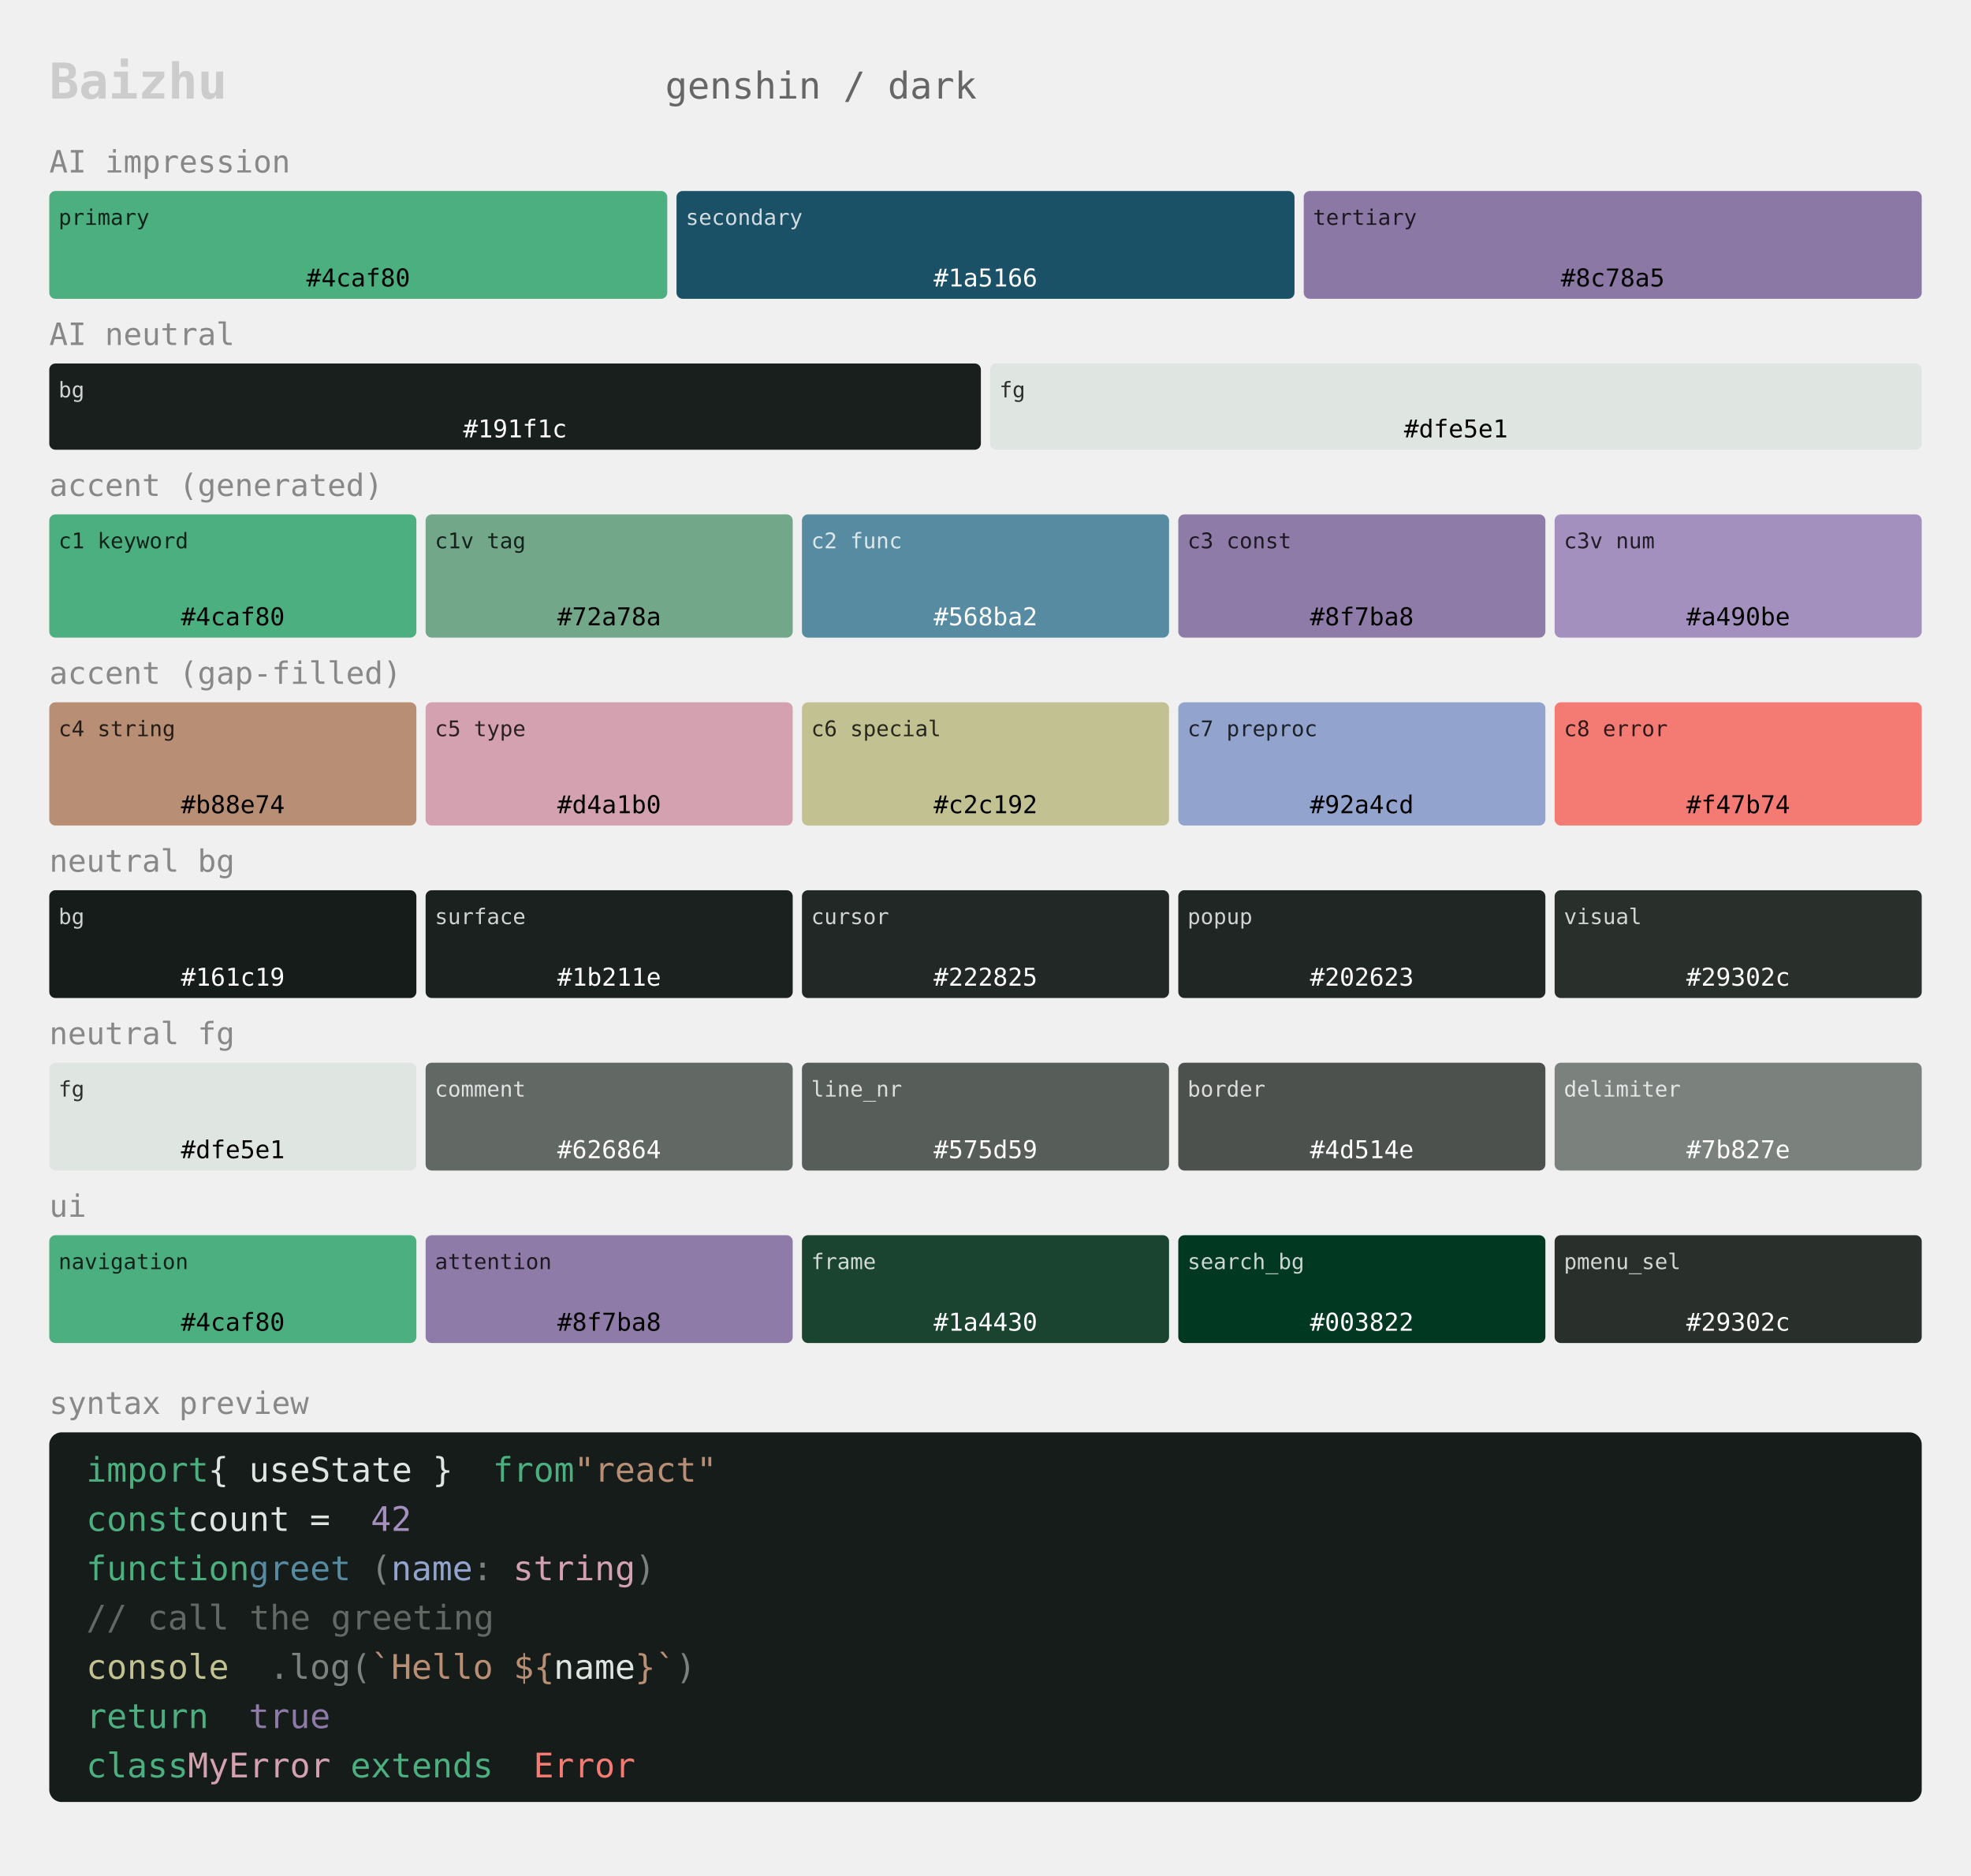
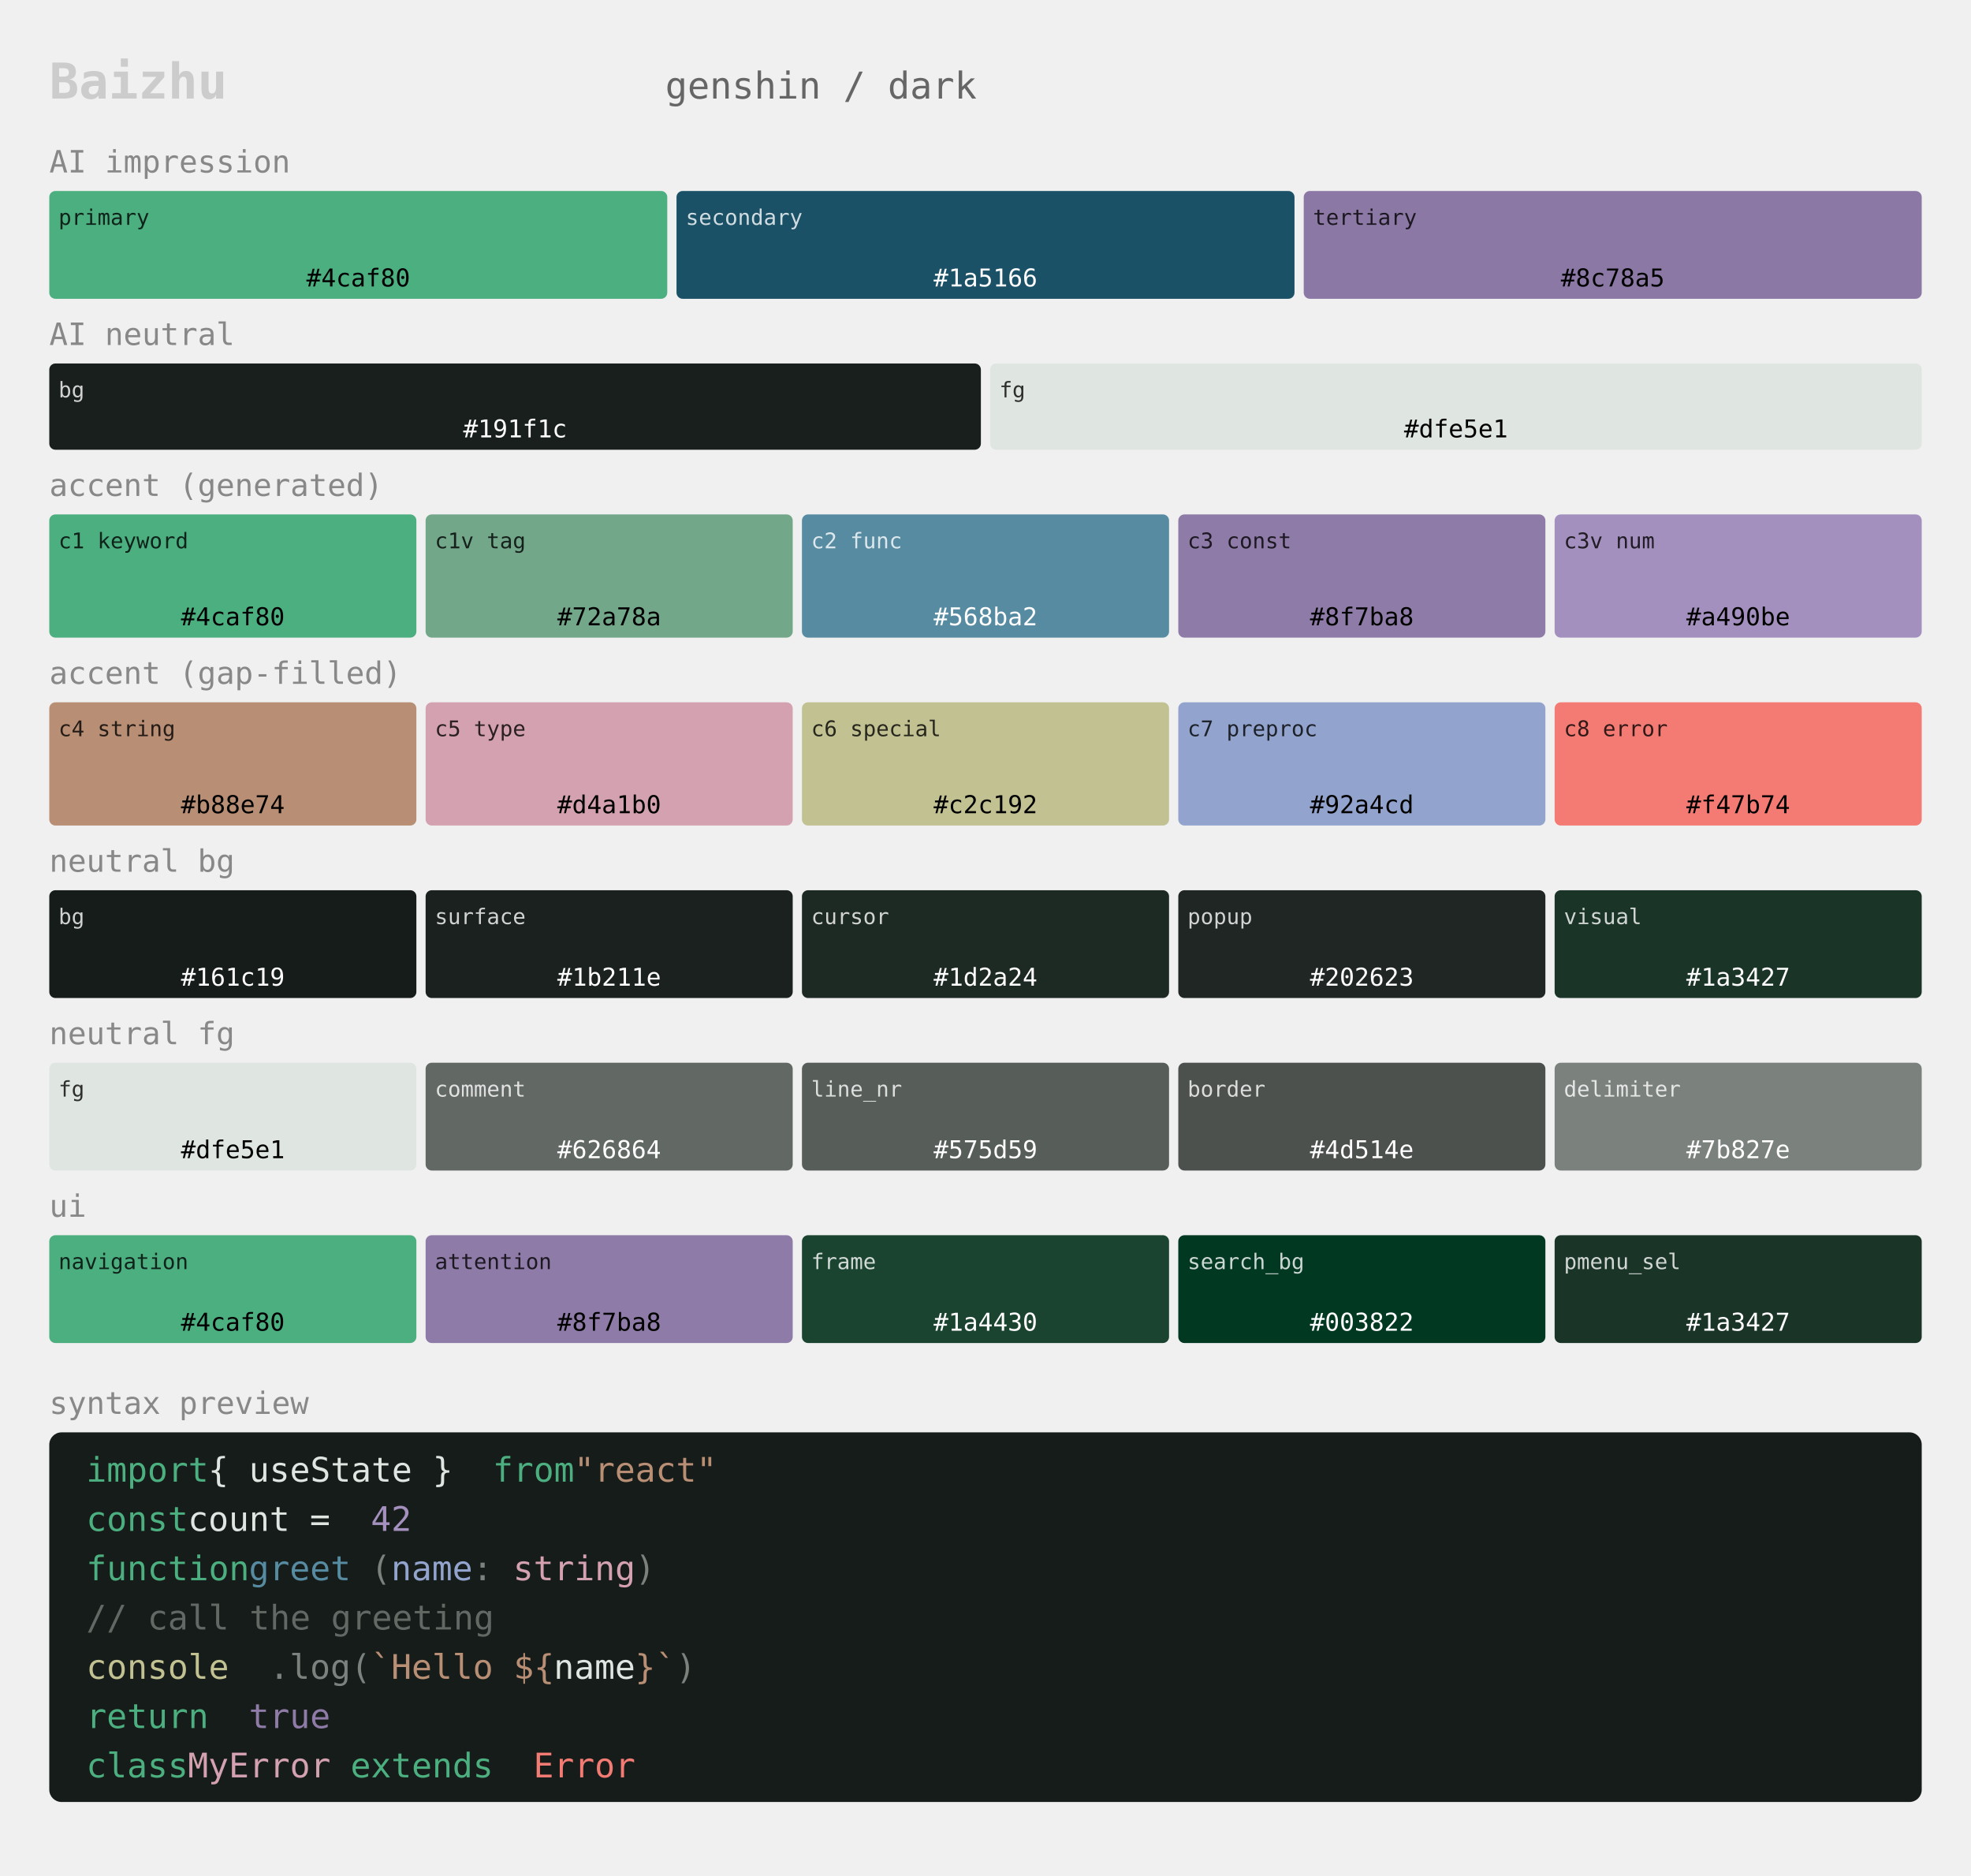
<svg xmlns="http://www.w3.org/2000/svg" width="640" height="609" style="background:#0a0a0a; font-family:ui-monospace,monospace;">
  <text x="16" y="32" fill="#ccc" font-size="16" font-weight="bold">Baizhu</text>
  <text x="216" y="32" fill="#666" font-size="12">genshin / dark</text>
  <text x="16" y="56" fill="#888" font-size="10">AI impression</text>
  <rect x="16" y="62" width="200.667" height="35" fill="#4caf80" rx="2" />
  <text x="19" y="73" fill="#000000" font-size="7" opacity="0.8">primary</text>
  <text x="116.333" y="93" fill="#000000" font-size="8" text-anchor="middle">#4caf80</text>
  <rect x="219.667" y="62" width="200.667" height="35" fill="#1a5166" rx="2" />
  <text x="222.667" y="73" fill="#ffffff" font-size="7" opacity="0.8">secondary</text>
  <text x="320" y="93" fill="#ffffff" font-size="8" text-anchor="middle">#1a5166</text>
  <rect x="423.333" y="62" width="200.667" height="35" fill="#8c78a5" rx="2" />
  <text x="426.333" y="73" fill="#000000" font-size="7" opacity="0.8">tertiary</text>
  <text x="523.667" y="93" fill="#000000" font-size="8" text-anchor="middle">#8c78a5</text>
  <text x="16" y="112" fill="#888" font-size="10">AI neutral</text>
  <rect x="16" y="118" width="302.5" height="28" fill="#191f1c" rx="2" />
  <text x="19" y="129" fill="#ffffff" font-size="7" opacity="0.8">bg</text>
  <text x="167.25" y="142" fill="#ffffff" font-size="8" text-anchor="middle">#191f1c</text>
  <rect x="321.5" y="118" width="302.5" height="28" fill="#dfe5e1" rx="2" />
  <text x="324.5" y="129" fill="#000000" font-size="7" opacity="0.8">fg</text>
  <text x="472.75" y="142" fill="#000000" font-size="8" text-anchor="middle">#dfe5e1</text>
  <text x="16" y="161" fill="#888" font-size="10">accent (generated)</text>
  <rect x="16" y="167" width="119.2" height="40" fill="#4caf80" rx="2" />
  <text x="19" y="178" fill="#000000" font-size="7" opacity="0.8">c1 keyword</text>
  <text x="75.6" y="203" fill="#000000" font-size="8" text-anchor="middle">#4caf80</text>
  <rect x="138.2" y="167" width="119.2" height="40" fill="#72a78a" rx="2" />
  <text x="141.2" y="178" fill="#000000" font-size="7" opacity="0.8">c1v tag</text>
  <text x="197.8" y="203" fill="#000000" font-size="8" text-anchor="middle">#72a78a</text>
  <rect x="260.4" y="167" width="119.2" height="40" fill="#568ba2" rx="2" />
  <text x="263.4" y="178" fill="#ffffff" font-size="7" opacity="0.8">c2 func</text>
  <text x="320" y="203" fill="#ffffff" font-size="8" text-anchor="middle">#568ba2</text>
  <rect x="382.6" y="167" width="119.2" height="40" fill="#8f7ba8" rx="2" />
  <text x="385.6" y="178" fill="#000000" font-size="7" opacity="0.8">c3 const</text>
  <text x="442.2" y="203" fill="#000000" font-size="8" text-anchor="middle">#8f7ba8</text>
  <rect x="504.8" y="167" width="119.2" height="40" fill="#a490be" rx="2" />
  <text x="507.8" y="178" fill="#000000" font-size="7" opacity="0.8">c3v num</text>
  <text x="564.4" y="203" fill="#000000" font-size="8" text-anchor="middle">#a490be</text>
  <text x="16" y="222" fill="#888" font-size="10">accent (gap-filled)</text>
  <rect x="16" y="228" width="119.2" height="40" fill="#b88e74" rx="2" />
  <text x="19" y="239" fill="#000000" font-size="7" opacity="0.8">c4 string</text>
  <text x="75.6" y="264" fill="#000000" font-size="8" text-anchor="middle">#b88e74</text>
  <rect x="138.2" y="228" width="119.2" height="40" fill="#d4a1b0" rx="2" />
  <text x="141.2" y="239" fill="#000000" font-size="7" opacity="0.8">c5 type</text>
  <text x="197.8" y="264" fill="#000000" font-size="8" text-anchor="middle">#d4a1b0</text>
  <rect x="260.4" y="228" width="119.2" height="40" fill="#c2c192" rx="2" />
  <text x="263.4" y="239" fill="#000000" font-size="7" opacity="0.8">c6 special</text>
  <text x="320" y="264" fill="#000000" font-size="8" text-anchor="middle">#c2c192</text>
  <rect x="382.6" y="228" width="119.2" height="40" fill="#92a4cd" rx="2" />
  <text x="385.6" y="239" fill="#000000" font-size="7" opacity="0.8">c7 preproc</text>
  <text x="442.2" y="264" fill="#000000" font-size="8" text-anchor="middle">#92a4cd</text>
  <rect x="504.8" y="228" width="119.2" height="40" fill="#f47b74" rx="2" />
  <text x="507.8" y="239" fill="#000000" font-size="7" opacity="0.8">c8 error</text>
  <text x="564.4" y="264" fill="#000000" font-size="8" text-anchor="middle">#f47b74</text>
  <text x="16" y="283" fill="#888" font-size="10">neutral bg</text>
  <rect x="16" y="289" width="119.2" height="35" fill="#161c19" rx="2" />
  <text x="19" y="300" fill="#ffffff" font-size="7" opacity="0.8">bg</text>
  <text x="75.6" y="320" fill="#ffffff" font-size="8" text-anchor="middle">#161c19</text>
  <rect x="138.2" y="289" width="119.2" height="35" fill="#1b211e" rx="2" />
  <text x="141.2" y="300" fill="#ffffff" font-size="7" opacity="0.8">surface</text>
  <text x="197.8" y="320" fill="#ffffff" font-size="8" text-anchor="middle">#1b211e</text>
-   <rect x="260.4" y="289" width="119.2" height="35" fill="#222825" rx="2" />
+   <rect x="260.4" y="289" width="119.2" height="35" fill="#1d2a24" rx="2" />
  <text x="263.4" y="300" fill="#ffffff" font-size="7" opacity="0.8">cursor</text>
-   <text x="320" y="320" fill="#ffffff" font-size="8" text-anchor="middle">#222825</text>
+   <text x="320" y="320" fill="#ffffff" font-size="8" text-anchor="middle">#1d2a24</text>
  <rect x="382.6" y="289" width="119.2" height="35" fill="#202623" rx="2" />
  <text x="385.6" y="300" fill="#ffffff" font-size="7" opacity="0.8">popup</text>
  <text x="442.2" y="320" fill="#ffffff" font-size="8" text-anchor="middle">#202623</text>
-   <rect x="504.8" y="289" width="119.2" height="35" fill="#29302c" rx="2" />
+   <rect x="504.8" y="289" width="119.2" height="35" fill="#1a3427" rx="2" />
  <text x="507.8" y="300" fill="#ffffff" font-size="7" opacity="0.8">visual</text>
-   <text x="564.4" y="320" fill="#ffffff" font-size="8" text-anchor="middle">#29302c</text>
+   <text x="564.4" y="320" fill="#ffffff" font-size="8" text-anchor="middle">#1a3427</text>
  <text x="16" y="339" fill="#888" font-size="10">neutral fg</text>
  <rect x="16" y="345" width="119.2" height="35" fill="#dfe5e1" rx="2" />
  <text x="19" y="356" fill="#000000" font-size="7" opacity="0.8">fg</text>
  <text x="75.6" y="376" fill="#000000" font-size="8" text-anchor="middle">#dfe5e1</text>
  <rect x="138.2" y="345" width="119.2" height="35" fill="#626864" rx="2" />
  <text x="141.2" y="356" fill="#ffffff" font-size="7" opacity="0.8">comment</text>
  <text x="197.8" y="376" fill="#ffffff" font-size="8" text-anchor="middle">#626864</text>
  <rect x="260.4" y="345" width="119.2" height="35" fill="#575d59" rx="2" />
  <text x="263.4" y="356" fill="#ffffff" font-size="7" opacity="0.8">line_nr</text>
  <text x="320" y="376" fill="#ffffff" font-size="8" text-anchor="middle">#575d59</text>
  <rect x="382.6" y="345" width="119.2" height="35" fill="#4d514e" rx="2" />
  <text x="385.6" y="356" fill="#ffffff" font-size="7" opacity="0.8">border</text>
  <text x="442.2" y="376" fill="#ffffff" font-size="8" text-anchor="middle">#4d514e</text>
  <rect x="504.8" y="345" width="119.2" height="35" fill="#7b827e" rx="2" />
  <text x="507.8" y="356" fill="#ffffff" font-size="7" opacity="0.8">delimiter</text>
  <text x="564.4" y="376" fill="#ffffff" font-size="8" text-anchor="middle">#7b827e</text>
  <text x="16" y="395" fill="#888" font-size="10">ui</text>
  <rect x="16" y="401" width="119.2" height="35" fill="#4caf80" rx="2" />
  <text x="19" y="412" fill="#000000" font-size="7" opacity="0.8">navigation</text>
  <text x="75.6" y="432" fill="#000000" font-size="8" text-anchor="middle">#4caf80</text>
  <rect x="138.2" y="401" width="119.2" height="35" fill="#8f7ba8" rx="2" />
  <text x="141.2" y="412" fill="#000000" font-size="7" opacity="0.8">attention</text>
  <text x="197.8" y="432" fill="#000000" font-size="8" text-anchor="middle">#8f7ba8</text>
  <rect x="260.4" y="401" width="119.2" height="35" fill="#1a4430" rx="2" />
  <text x="263.4" y="412" fill="#ffffff" font-size="7" opacity="0.8">frame</text>
  <text x="320" y="432" fill="#ffffff" font-size="8" text-anchor="middle">#1a4430</text>
  <rect x="382.6" y="401" width="119.2" height="35" fill="#003822" rx="2" />
  <text x="385.6" y="412" fill="#ffffff" font-size="7" opacity="0.8">search_bg</text>
  <text x="442.2" y="432" fill="#ffffff" font-size="8" text-anchor="middle">#003822</text>
-   <rect x="504.8" y="401" width="119.2" height="35" fill="#29302c" rx="2" />
+   <rect x="504.8" y="401" width="119.2" height="35" fill="#1a3427" rx="2" />
  <text x="507.8" y="412" fill="#ffffff" font-size="7" opacity="0.8">pmenu_sel</text>
-   <text x="564.4" y="432" fill="#ffffff" font-size="8" text-anchor="middle">#29302c</text>
+   <text x="564.4" y="432" fill="#ffffff" font-size="8" text-anchor="middle">#1a3427</text>
  <text x="16" y="459" fill="#888" font-size="10">syntax preview</text>
  <rect x="16" y="465" width="608" height="120" fill="#161c19" rx="4" />
  <text x="28" y="481" fill="#4caf80" font-size="11" font-family="monospace">import</text>
  <text x="67.6" y="481" fill="#dfe5e1" font-size="11" font-family="monospace"> { useState } </text>
  <text x="160" y="481" fill="#4caf80" font-size="11" font-family="monospace">from</text>
  <text x="186.4" y="481" fill="#b88e74" font-size="11" font-family="monospace"> "react"</text>
  <text x="28" y="497" fill="#4caf80" font-size="11" font-family="monospace">const</text>
  <text x="61" y="497" fill="#dfe5e1" font-size="11" font-family="monospace"> count</text>
  <text x="100.6" y="497" fill="#dfe5e1" font-size="11" font-family="monospace"> = </text>
  <text x="120.4" y="497" fill="#a490be" font-size="11" font-family="monospace">42</text>
  <text x="28" y="513" fill="#4caf80" font-size="11" font-family="monospace">function</text>
  <text x="80.8" y="513" fill="#568ba2" font-size="11" font-family="monospace"> greet</text>
  <text x="120.4" y="513" fill="#7b827e" font-size="11" font-family="monospace">(</text>
  <text x="127" y="513" fill="#92a4cd" font-size="11" font-family="monospace">name</text>
  <text x="153.4" y="513" fill="#7b827e" font-size="11" font-family="monospace">: </text>
  <text x="166.6" y="513" fill="#d4a1b0" font-size="11" font-family="monospace">string</text>
  <text x="206.2" y="513" fill="#7b827e" font-size="11" font-family="monospace">)</text>
  <text x="28" y="529" fill="#626864" font-size="11" font-family="monospace">  // call the greeting</text>
  <text x="28" y="545" fill="#c2c192" font-size="11" font-family="monospace">  console</text>
  <text x="87.4" y="545" fill="#7b827e" font-size="11" font-family="monospace">.log(</text>
  <text x="120.4" y="545" fill="#b88e74" font-size="11" font-family="monospace">`Hello ${</text>
  <text x="179.8" y="545" fill="#dfe5e1" font-size="11" font-family="monospace">name</text>
  <text x="206.2" y="545" fill="#b88e74" font-size="11" font-family="monospace">}`</text>
  <text x="219.4" y="545" fill="#7b827e" font-size="11" font-family="monospace">)</text>
  <text x="28" y="561" fill="#4caf80" font-size="11" font-family="monospace">  return</text>
  <text x="80.8" y="561" fill="#8f7ba8" font-size="11" font-family="monospace"> true</text>
  <text x="28" y="577" fill="#4caf80" font-size="11" font-family="monospace">class</text>
  <text x="61" y="577" fill="#d4a1b0" font-size="11" font-family="monospace"> MyError</text>
  <text x="113.8" y="577" fill="#4caf80" font-size="11" font-family="monospace"> extends </text>
  <text x="173.2" y="577" fill="#f47b74" font-size="11" font-family="monospace">Error</text>
</svg>
